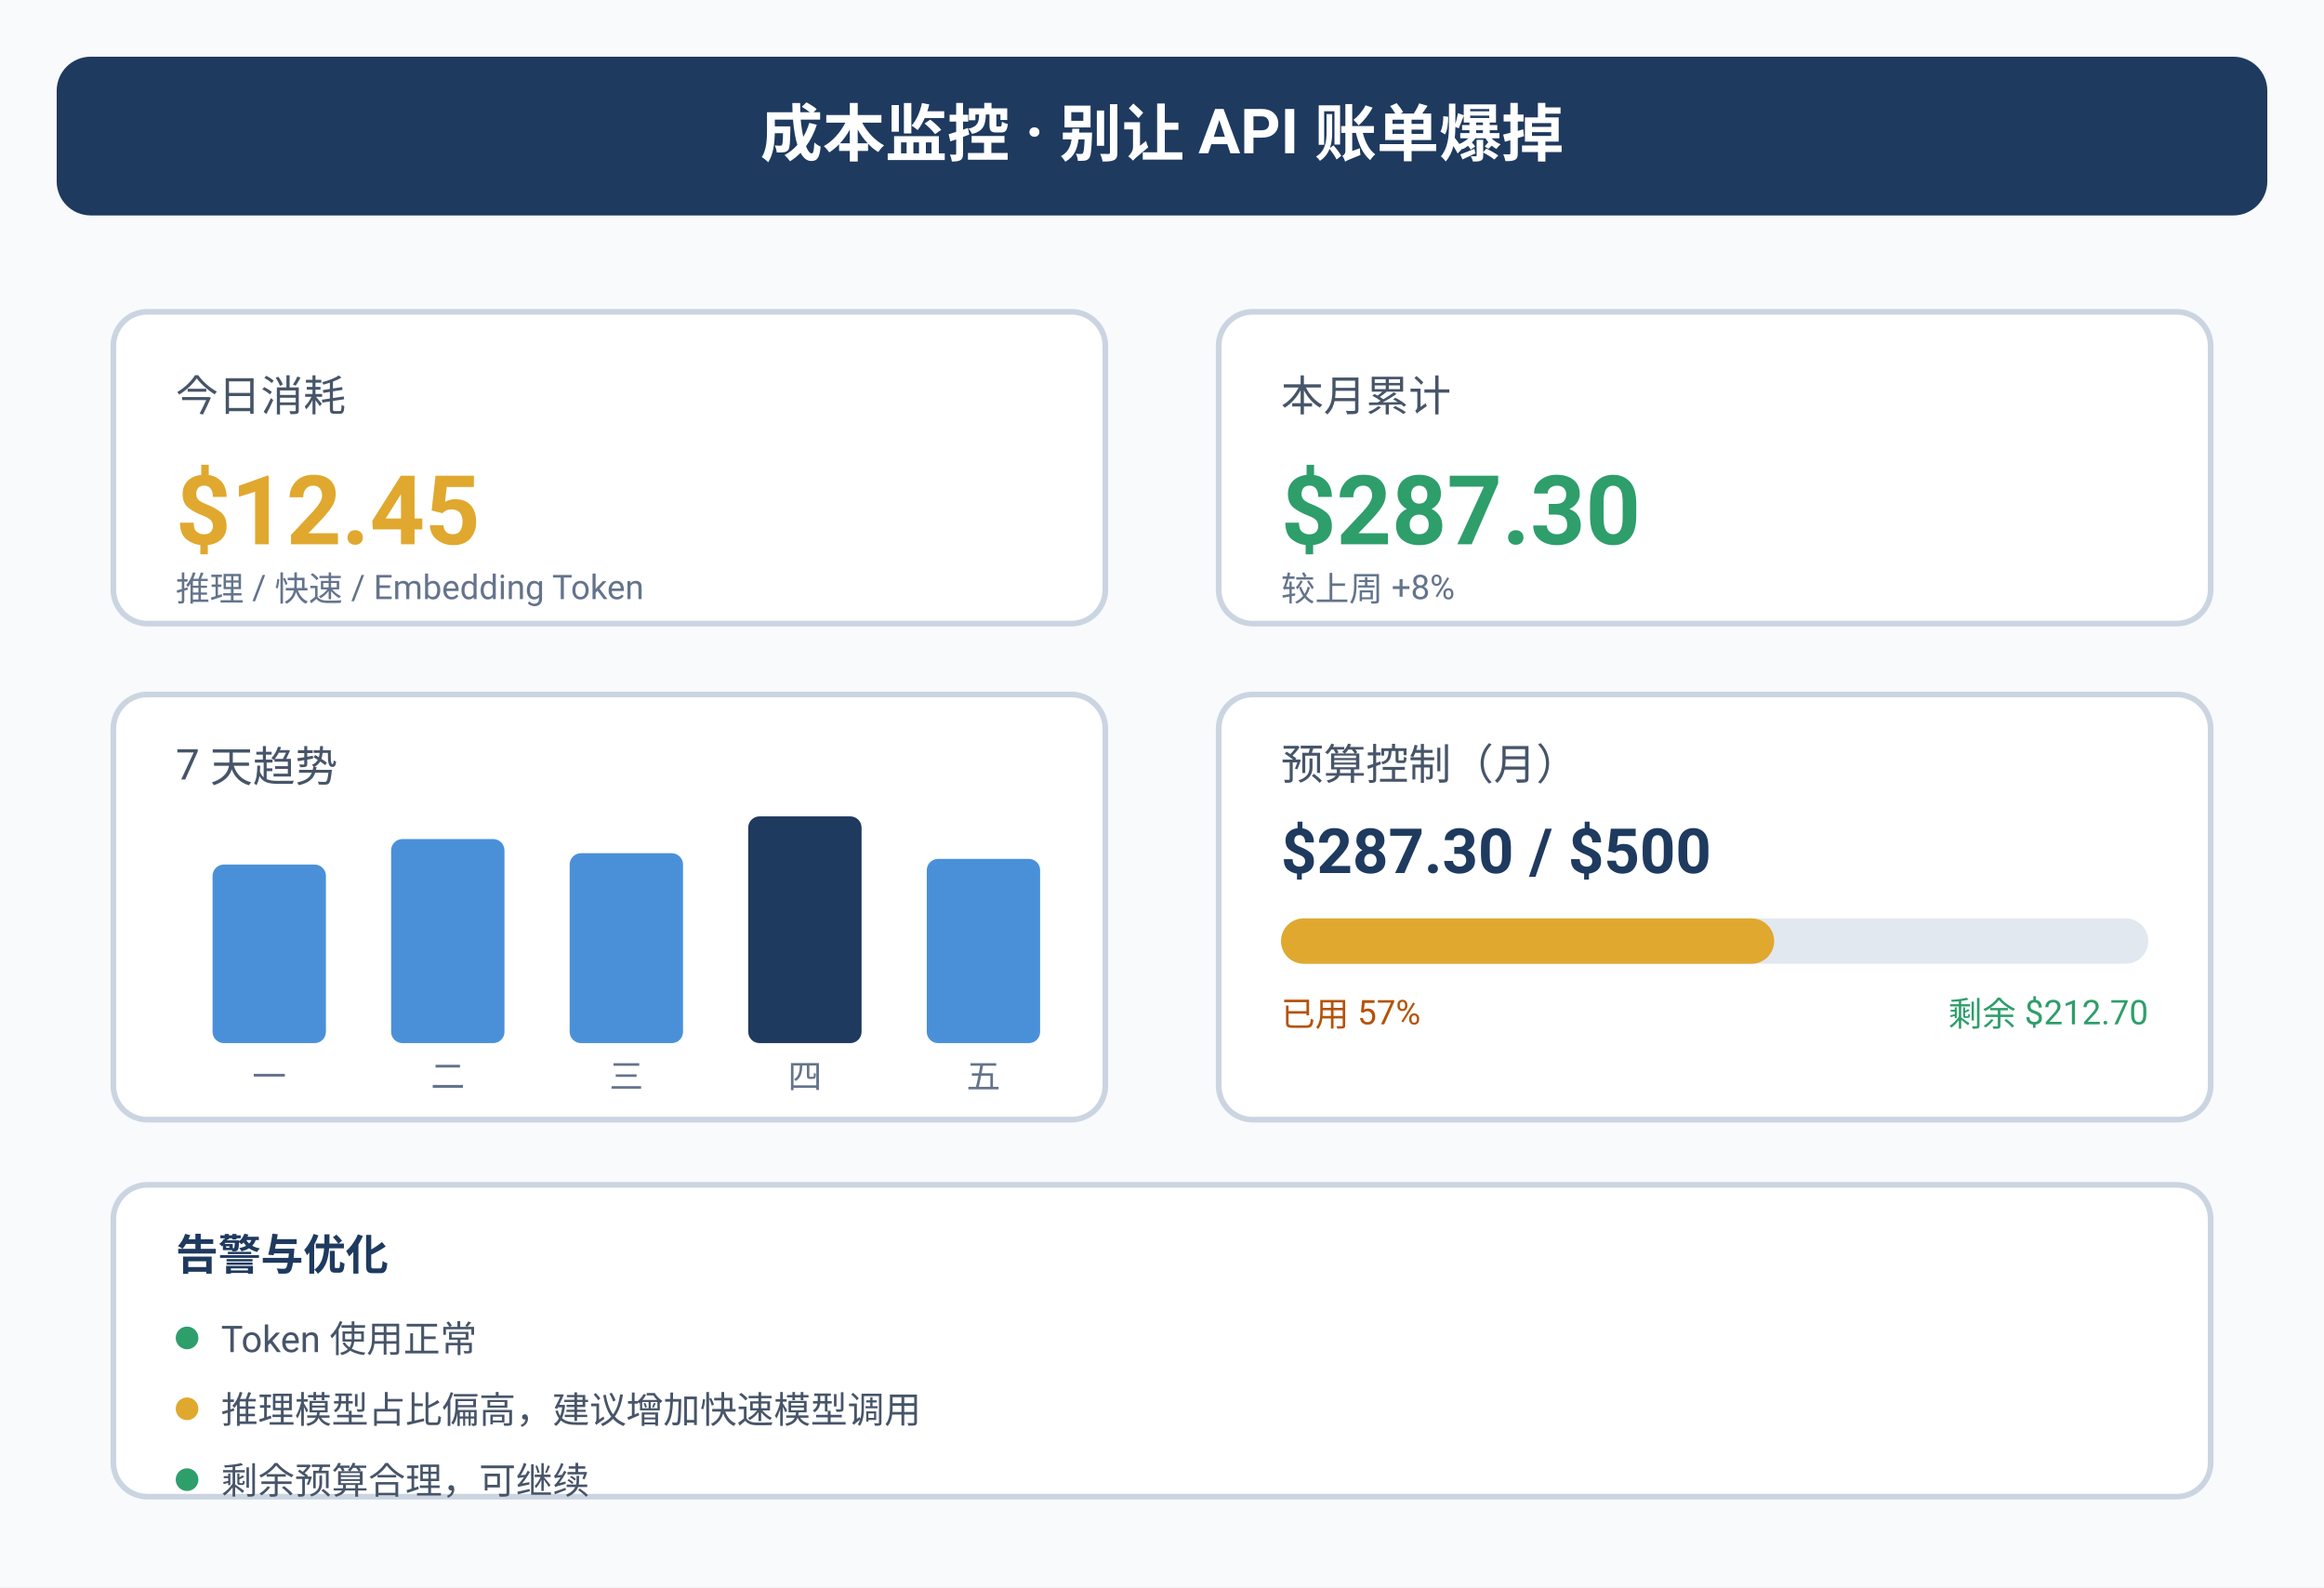
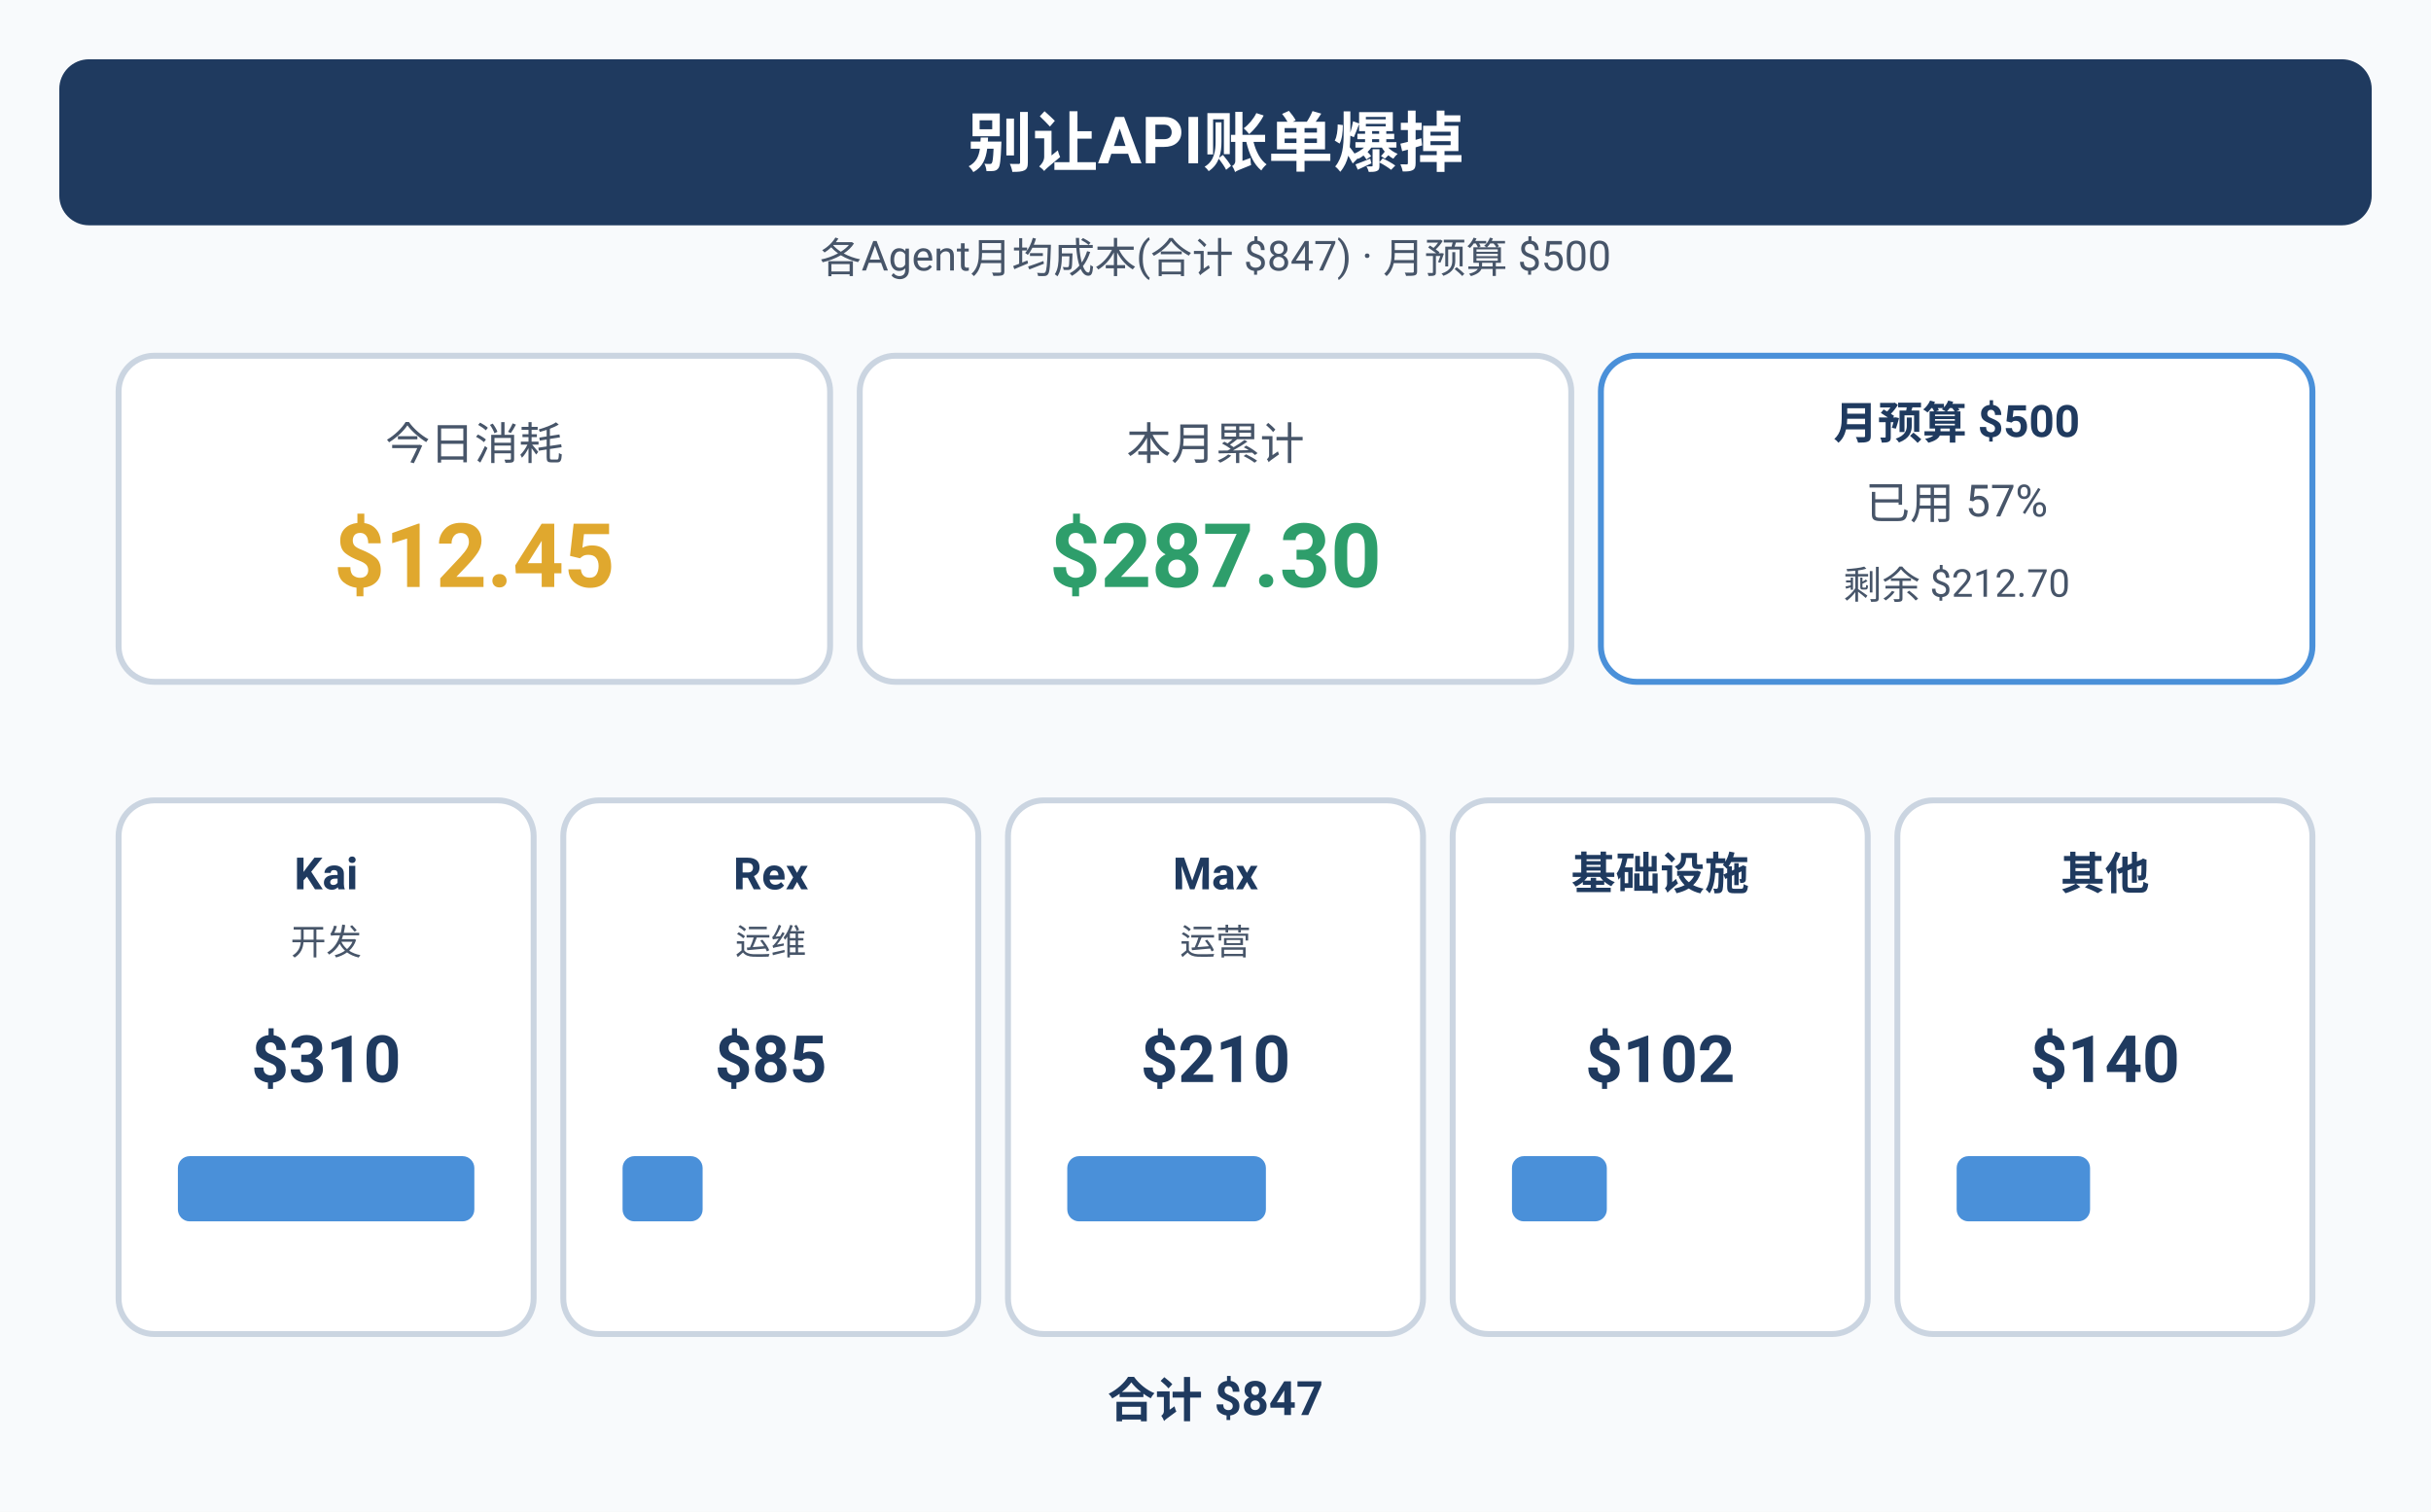
- <svg xmlns="http://www.w3.org/2000/svg" viewBox="0 0 820 560" font-family="'Segoe UI', Roboto, Helvetica, Arial, sans-serif">
-   <rect width="820" height="560" fill="#f8fafc" />
-   <rect x="20" y="20" width="780" height="56" rx="12" fill="#1f3a5f" />
-   <text x="410" y="55" fill="#ffffff" font-size="22" font-weight="700" text-anchor="middle">成本监控 · 别让 API 账单爆掉</text>
-   <rect x="40" y="110" width="350" height="110" rx="12" fill="#ffffff" stroke="#cbd5e1" stroke-width="2" />
-   <text x="62" y="145" fill="#475569" font-size="15">今日消耗</text>
-   <text x="62" y="192" fill="#e0a82e" font-size="34" font-weight="700">$12.45</text>
-   <text x="62" y="212" fill="#64748b" font-size="12">推理 / 快速 / Embedding Token</text>
-   <rect x="430" y="110" width="350" height="110" rx="12" fill="#ffffff" stroke="#cbd5e1" stroke-width="2" />
-   <text x="452" y="145" fill="#475569" font-size="15">本月累计</text>
-   <text x="452" y="192" fill="#2e9e6b" font-size="34" font-weight="700">$287.30</text>
-   <text x="452" y="212" fill="#64748b" font-size="12">较上周 +8%</text>
-   <rect x="40" y="245" width="350" height="150" rx="12" fill="#ffffff" stroke="#cbd5e1" stroke-width="2" />
-   <text x="62" y="275" fill="#475569" font-size="15">7 天趋势</text>
-   <rect x="75" y="305" width="40" height="63" rx="4" fill="#4a90d9" />
-   <rect x="138" y="296" width="40" height="72" rx="4" fill="#4a90d9" />
-   <rect x="201" y="301" width="40" height="67" rx="4" fill="#4a90d9" />
-   <rect x="264" y="288" width="40" height="80" rx="4" fill="#1f3a5f" />
-   <rect x="327" y="303" width="40" height="65" rx="4" fill="#4a90d9" />
-   <text x="95" y="384" fill="#64748b" font-size="12" text-anchor="middle">一</text>
-   <text x="158" y="384" fill="#64748b" font-size="12" text-anchor="middle">二</text>
-   <text x="221" y="384" fill="#64748b" font-size="12" text-anchor="middle">三</text>
-   <text x="284" y="384" fill="#64748b" font-size="12" text-anchor="middle">四</text>
-   <text x="347" y="384" fill="#64748b" font-size="12" text-anchor="middle">五</text>
-   <rect x="430" y="245" width="350" height="150" rx="12" fill="#ffffff" stroke="#cbd5e1" stroke-width="2" />
-   <text x="452" y="275" fill="#475569" font-size="15">预算控制（月）</text>
-   <text x="452" y="308" fill="#1f3a5f" font-size="22" font-weight="700">$287.30 / $500</text>
-   <rect x="452" y="324" width="306" height="16" rx="8" fill="#e2e8f0" />
-   <rect x="452" y="324" width="174" height="16" rx="8" fill="#e0a82e" />
-   <text x="452" y="362" fill="#b45309" font-size="12">已用 57%</text>
-   <text x="758" y="362" fill="#2e9e6b" font-size="12" text-anchor="end">剩余 $212.70</text>
-   <rect x="40" y="418" width="740" height="110" rx="12" fill="#ffffff" stroke="#cbd5e1" stroke-width="2" />
-   <text x="62" y="448" fill="#1f3a5f" font-size="15" font-weight="700">告警与优化</text>
-   <circle cx="66" cy="472" r="4" fill="#2e9e6b" />
-   <text x="78" y="477" fill="#475569" font-size="13">Token 使用正常</text>
-   <circle cx="66" cy="497" r="4" fill="#e0a82e" />
-   <text x="78" y="502" fill="#475569" font-size="13">推理模型占比偏高，建议增加快速模型调用</text>
-   <circle cx="66" cy="522" r="4" fill="#2e9e6b" />
-   <text x="78" y="527" fill="#475569" font-size="13">剩余预算合理，可继续</text>
+ <svg xmlns="http://www.w3.org/2000/svg" viewBox="0 0 820 510" font-family="'Segoe UI', Roboto, Helvetica, Arial, sans-serif">
+   <rect width="820" height="510" fill="#f8fafc" />
+   <rect x="20" y="20" width="780" height="56" rx="10" fill="#1f3a5f" />
+   <text x="410" y="56" fill="#ffffff" font-size="22" font-weight="700" text-anchor="middle">别让API账单爆掉</text>
+   <text x="410" y="92" fill="#475569" font-size="14" text-anchor="middle">各Agent月均成本(合计 $847) · 月预算 $500</text>
+   <rect x="40" y="120" width="240" height="110" rx="12" fill="#ffffff" stroke="#cbd5e1" stroke-width="2" />
+   <text x="160" y="155" fill="#475569" font-size="15" font-weight="normal" text-anchor="middle">今日消耗</text>
+   <text x="160" y="198" fill="#e0a82e" font-size="30" font-weight="700" text-anchor="middle">$12.45</text>
+   <rect x="290" y="120" width="240" height="110" rx="12" fill="#ffffff" stroke="#cbd5e1" stroke-width="2" />
+   <text x="410" y="155" fill="#475569" font-size="15" font-weight="normal" text-anchor="middle">本月累计</text>
+   <text x="410" y="198" fill="#2e9e6b" font-size="30" font-weight="700" text-anchor="middle">$287.30</text>
+   <rect x="540" y="120" width="240" height="110" rx="12" fill="#ffffff" stroke="#4a90d9" stroke-width="2" />
+   <text x="660" y="148" fill="#1f3a5f" font-size="15" font-weight="700" text-anchor="middle">月预算 $500</text>
+   <text x="660" y="175" fill="#475569" font-size="15" font-weight="normal" text-anchor="middle">已用 57%</text>
+   <text x="660" y="202" fill="#475569" font-size="13" font-weight="normal" text-anchor="middle">剩余 $212.70</text>
+   <rect x="40" y="270" width="140" height="180" rx="12" fill="#ffffff" stroke="#cbd5e1" stroke-width="2" />
+   <text x="110" y="300" fill="#1f3a5f" font-size="15" font-weight="700" text-anchor="middle">Kai</text>
+   <text x="110" y="322" fill="#475569" font-size="12" font-weight="normal" text-anchor="middle">开发</text>
+   <text x="110" y="365" fill="#1f3a5f" font-size="22" font-weight="700" text-anchor="middle">$310</text>
+   <rect x="60" y="390" width="100" height="22" rx="4" fill="#4a90d9" />
+   <rect x="190" y="270" width="140" height="180" rx="12" fill="#ffffff" stroke="#cbd5e1" stroke-width="2" />
+   <text x="260" y="300" fill="#1f3a5f" font-size="15" font-weight="700" text-anchor="middle">Rex</text>
+   <text x="260" y="322" fill="#475569" font-size="12" font-weight="normal" text-anchor="middle">运维</text>
+   <text x="260" y="365" fill="#1f3a5f" font-size="22" font-weight="700" text-anchor="middle">$85</text>
+   <rect x="210" y="390" width="27" height="22" rx="4" fill="#4a90d9" />
+   <rect x="340" y="270" width="140" height="180" rx="12" fill="#ffffff" stroke="#cbd5e1" stroke-width="2" />
+   <text x="410" y="300" fill="#1f3a5f" font-size="15" font-weight="700" text-anchor="middle">Max</text>
+   <text x="410" y="322" fill="#475569" font-size="12" font-weight="normal" text-anchor="middle">运营</text>
+   <text x="410" y="365" fill="#1f3a5f" font-size="22" font-weight="700" text-anchor="middle">$210</text>
+   <rect x="360" y="390" width="67" height="22" rx="4" fill="#4a90d9" />
+   <rect x="490" y="270" width="140" height="180" rx="12" fill="#ffffff" stroke="#cbd5e1" stroke-width="2" />
+   <text x="560" y="300" fill="#1f3a5f" font-size="15" font-weight="700" text-anchor="middle">基础设施</text>
+   <text x="560" y="365" fill="#1f3a5f" font-size="22" font-weight="700" text-anchor="middle">$102</text>
+   <rect x="510" y="390" width="32" height="22" rx="4" fill="#4a90d9" />
+   <rect x="640" y="270" width="140" height="180" rx="12" fill="#ffffff" stroke="#cbd5e1" stroke-width="2" />
+   <text x="710" y="300" fill="#1f3a5f" font-size="15" font-weight="700" text-anchor="middle">其他</text>
+   <text x="710" y="365" fill="#1f3a5f" font-size="22" font-weight="700" text-anchor="middle">$140</text>
+   <rect x="660" y="390" width="45" height="22" rx="4" fill="#4a90d9" />
+   <text x="410" y="478" fill="#1f3a5f" font-size="16" font-weight="700" text-anchor="middle">合计 $847</text>
</svg>
